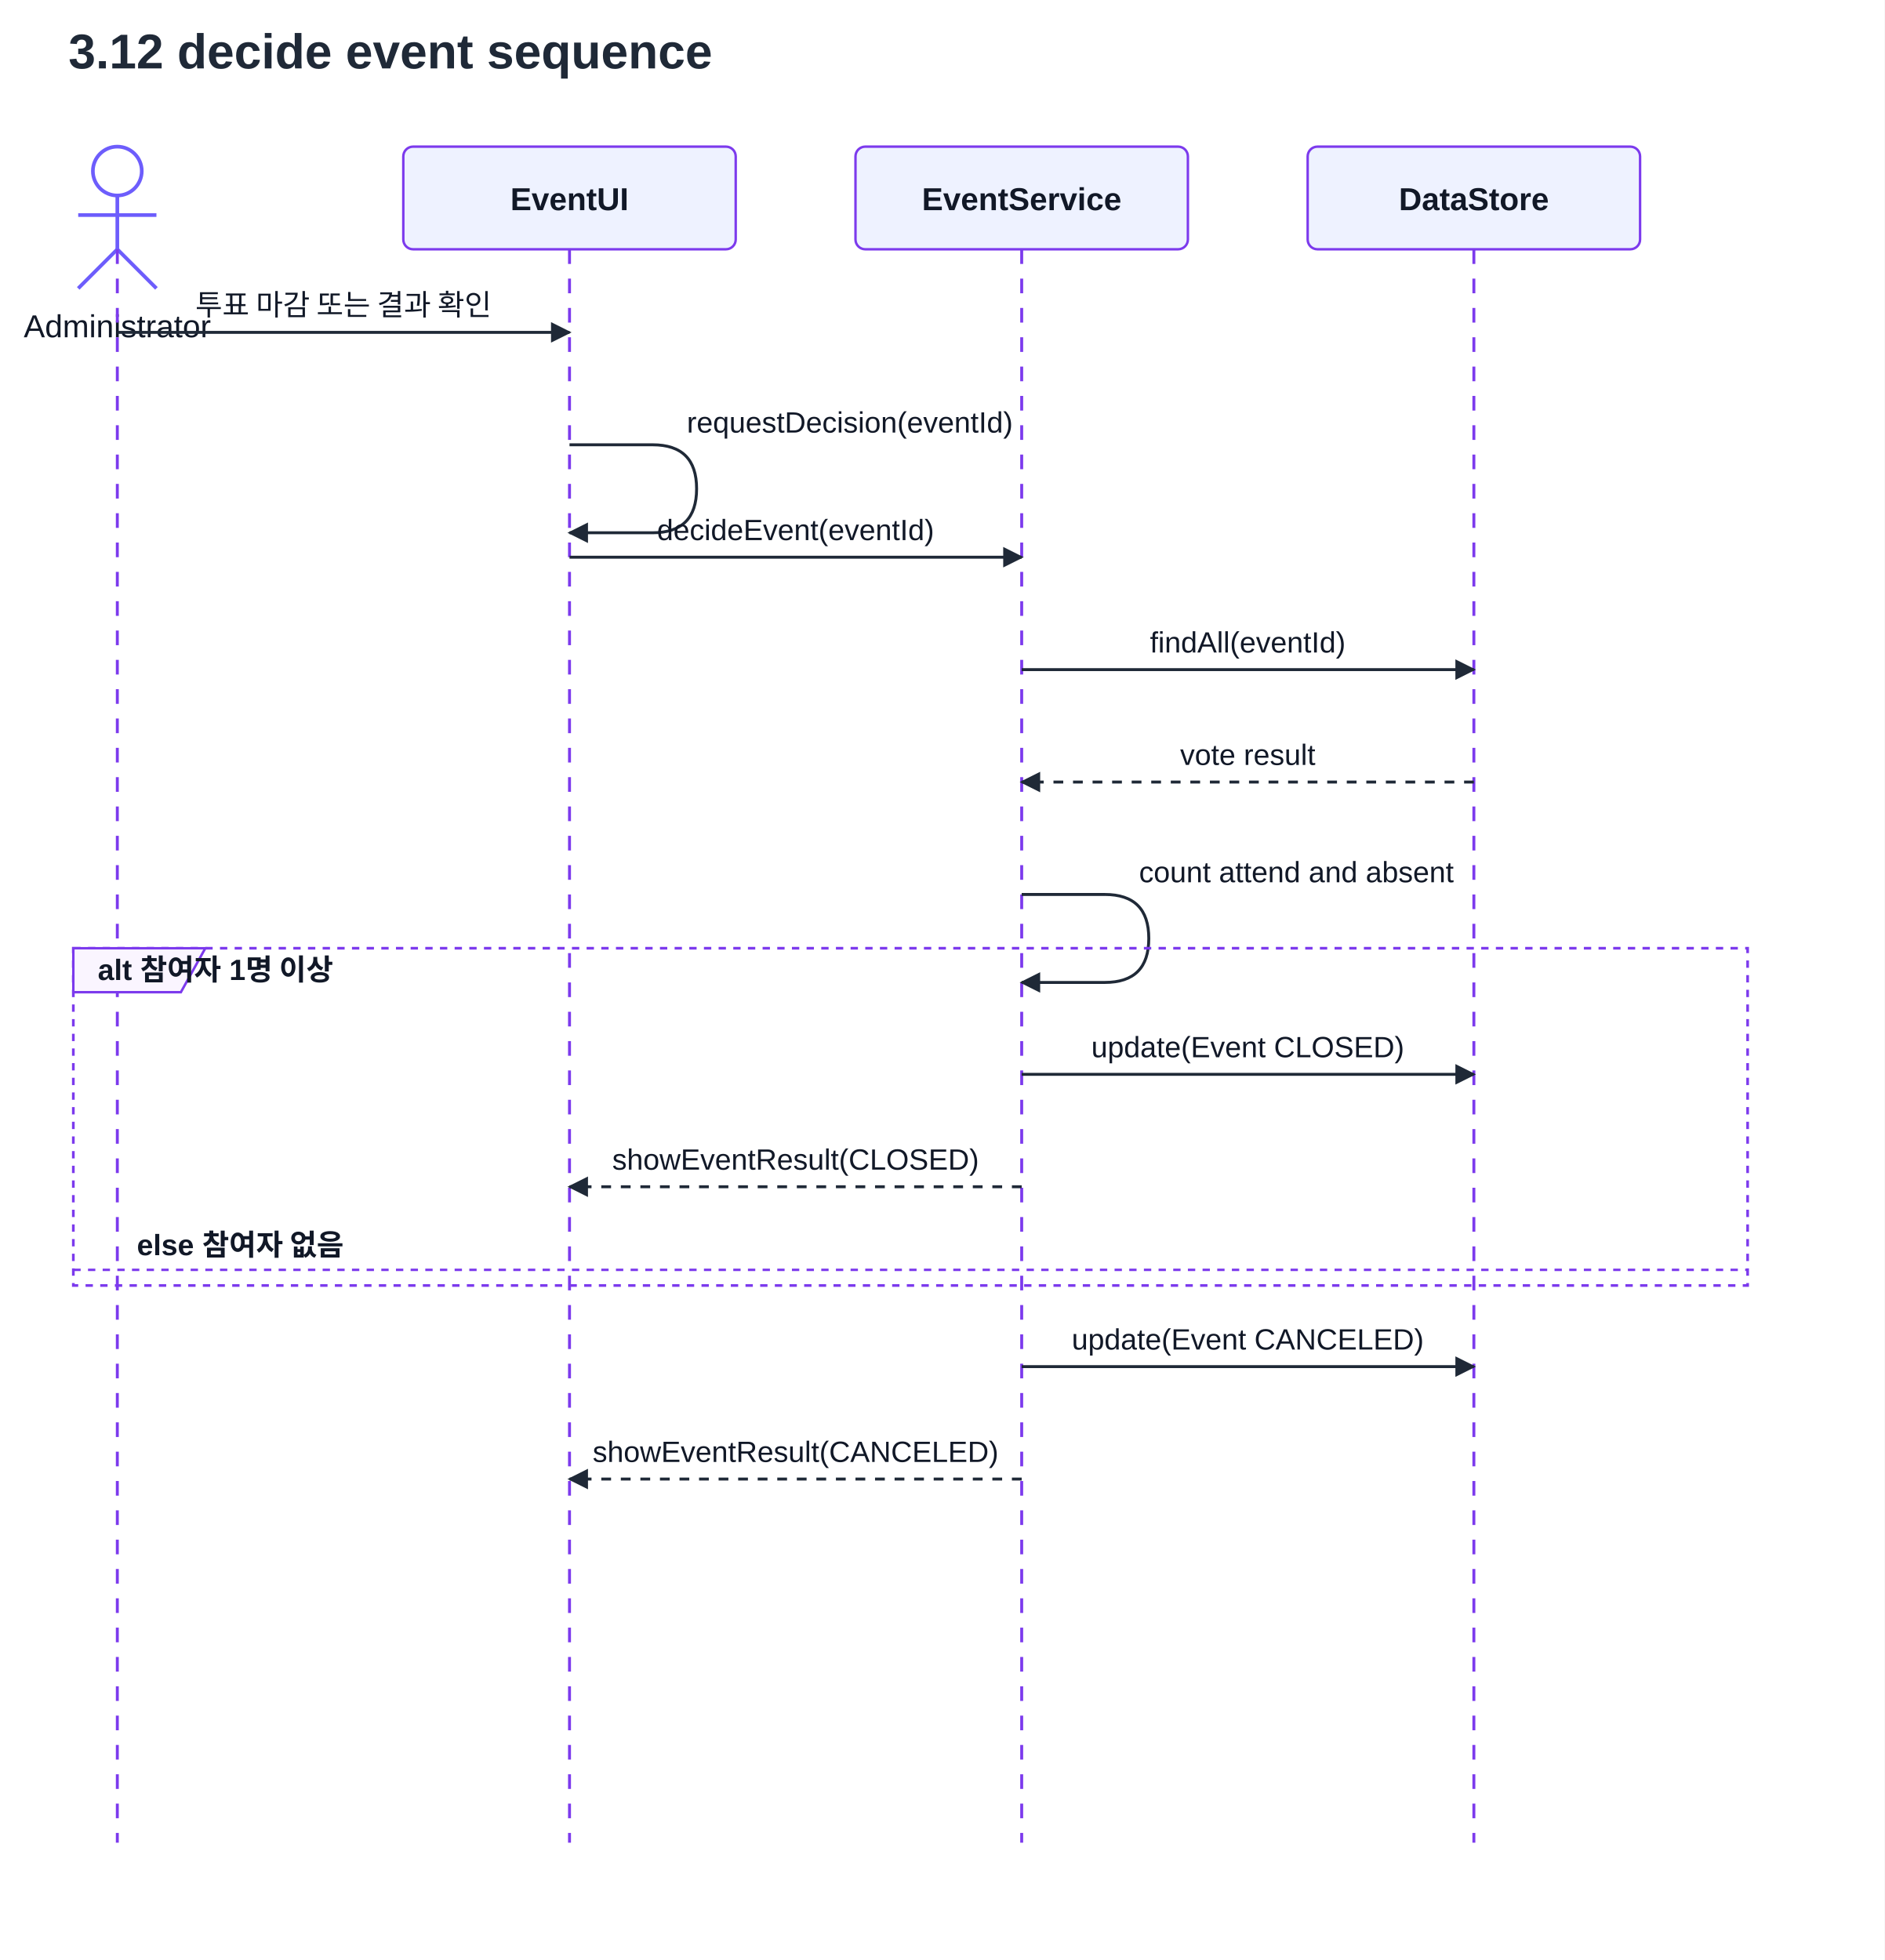
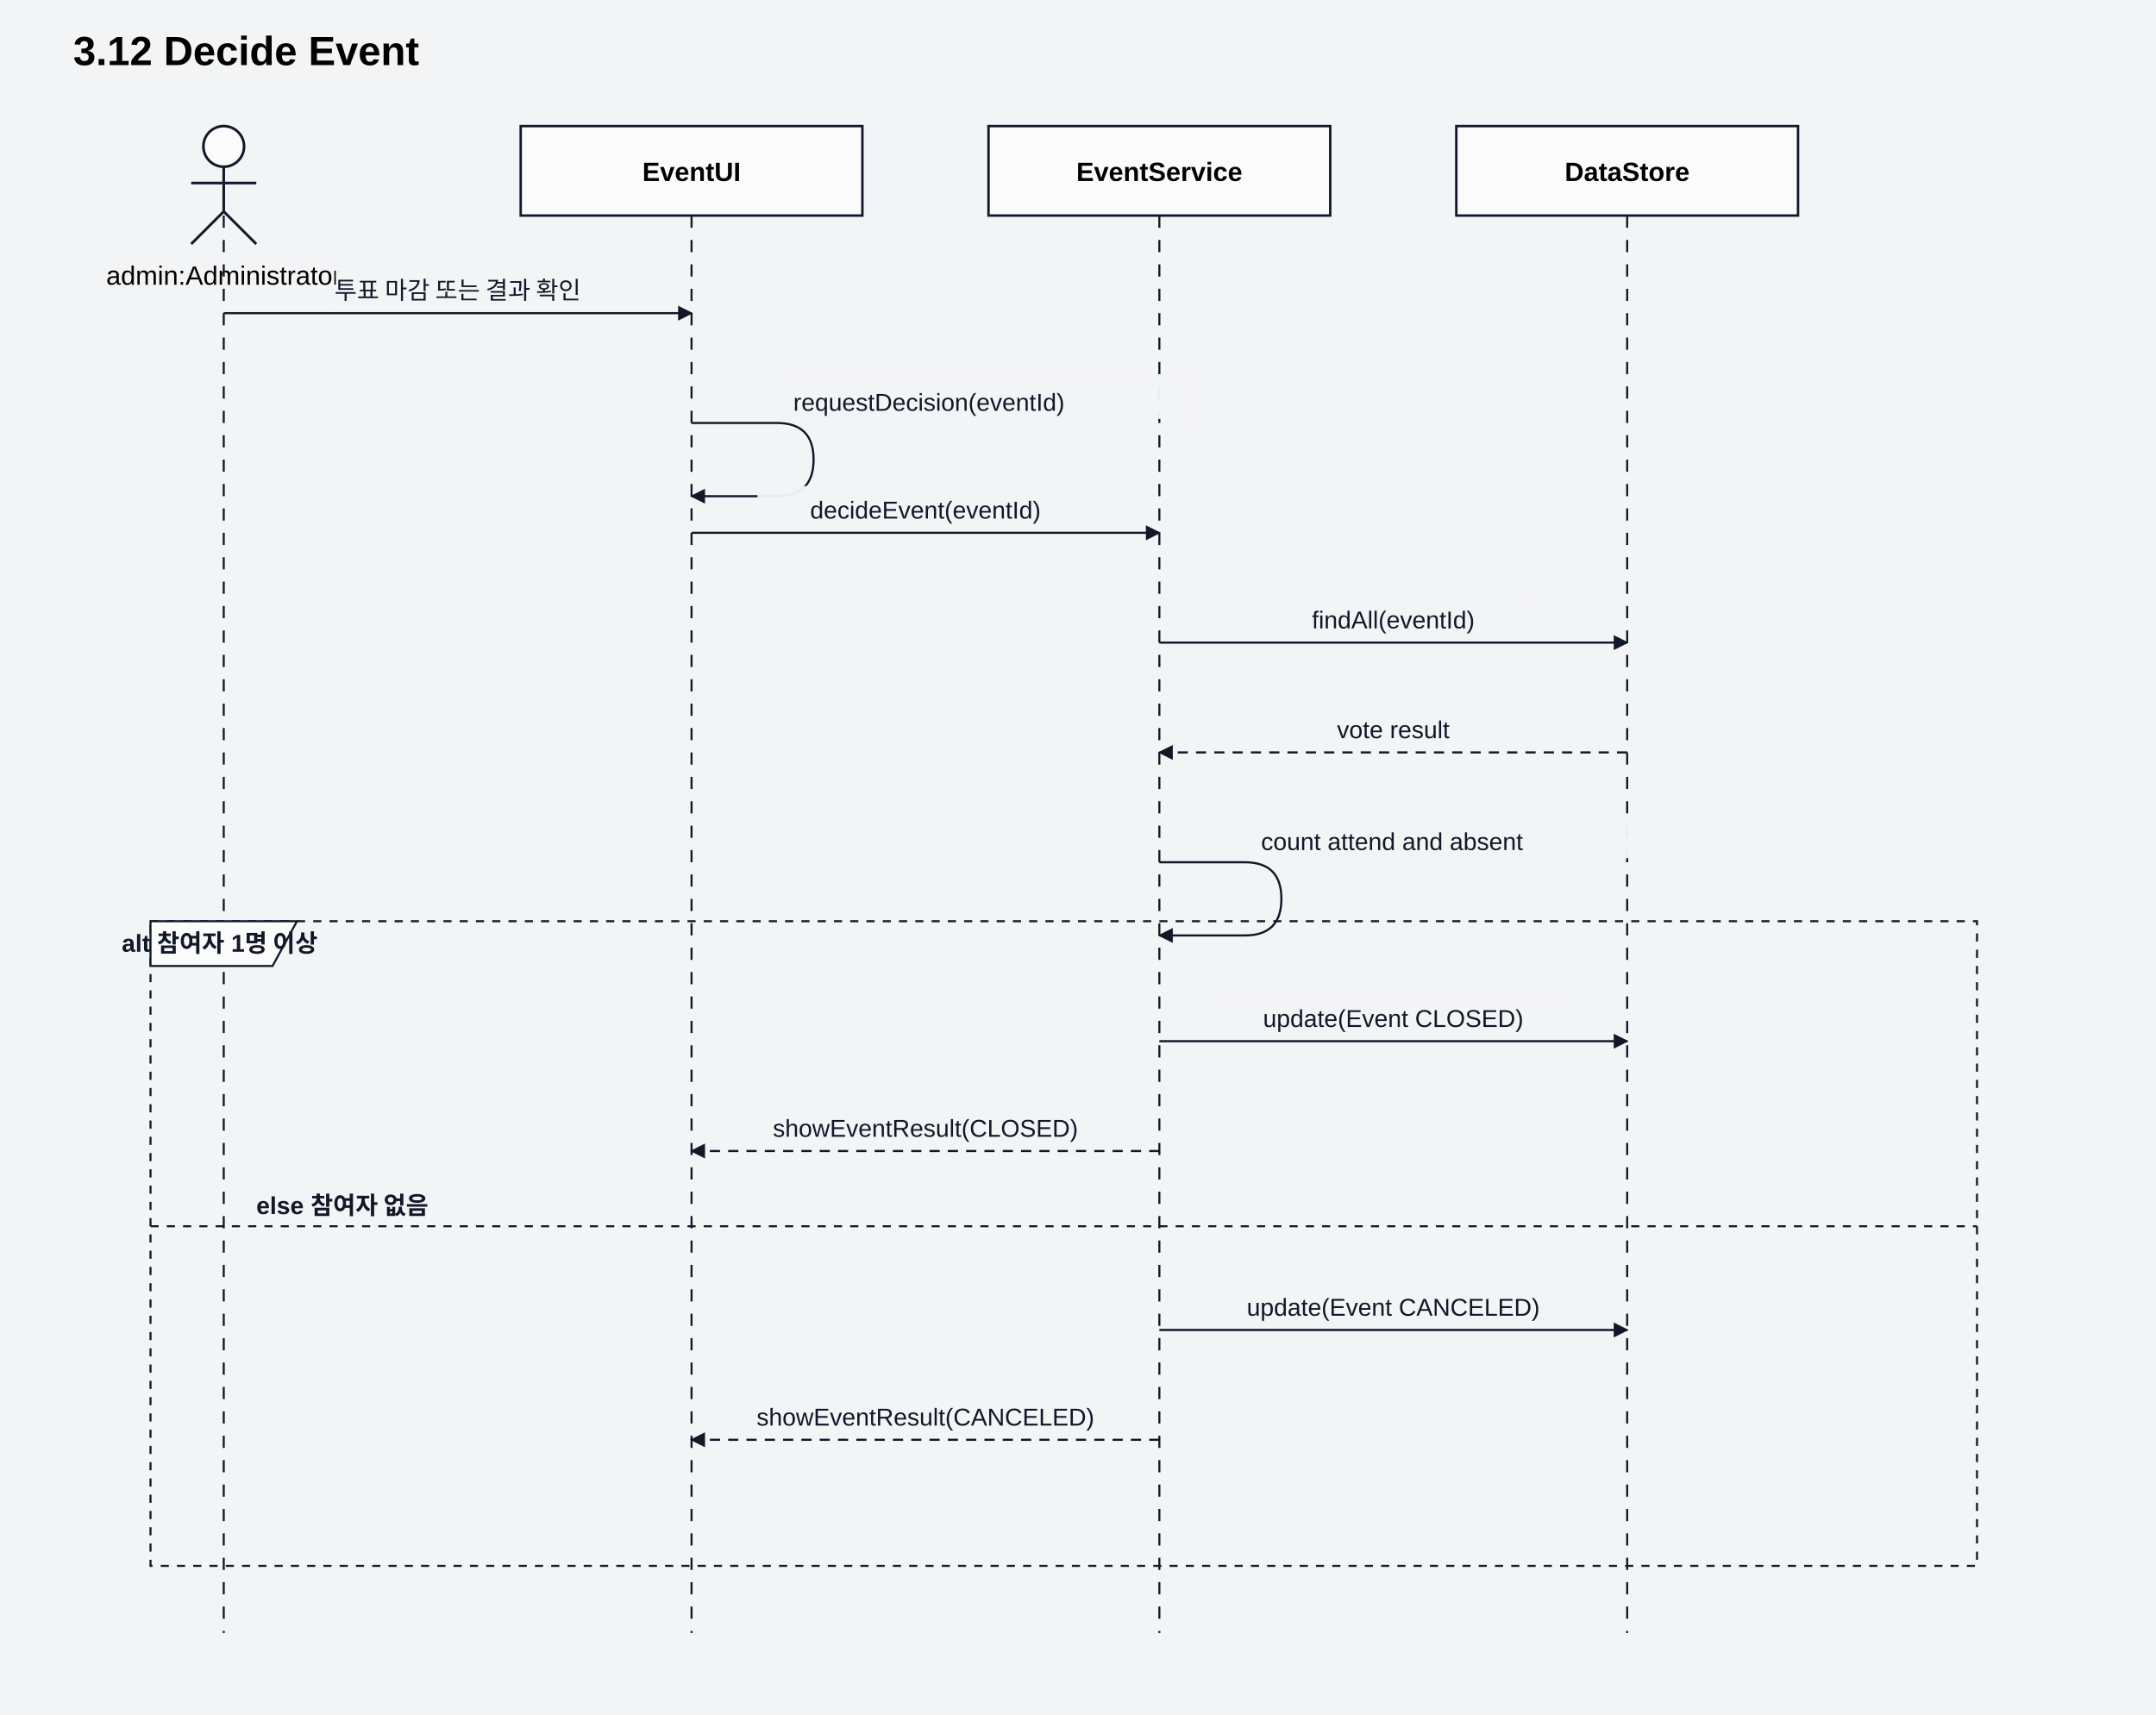
- <svg xmlns="http://www.w3.org/2000/svg" width="771" height="802" viewBox="0 0 771 802">
+ <svg xmlns="http://www.w3.org/2000/svg" width="1060" height="843" viewBox="0 0 1060 843">
  <defs>
-     <marker id="arrow" viewBox="0 0 10 10" refX="9" refY="5" markerWidth="7" markerHeight="7" orient="auto-start-reverse">
-       <path d="M0 0 L10 5 L0 10 z" fill="#1f2937" />
+     <marker id="arrow" viewBox="0 0 10 10" refX="9" refY="5" markerWidth="7" markerHeight="7" orient="auto">
+       <path d="M0 0 L10 5 L0 10 z" fill="#111827" />
+     </marker>
+     <marker id="hollowArrow" viewBox="0 0 10 10" refX="9" refY="5" markerWidth="7" markerHeight="7" orient="auto">
+       <path d="M0 0 L10 5 L0 10 z" fill="#fbfbfb" stroke="#111827" />
+     </marker>
+     <marker id="diamond" viewBox="0 0 16 10" refX="1" refY="5" markerWidth="11" markerHeight="9" orient="auto">
+       <path d="M1 5 L8 1 L15 5 L8 9 z" fill="#111827" stroke="#111827" />
    </marker>
  </defs>
-   <rect width="100%" height="100%" fill="#ffffff" />
-   <text x="28" y="28" font-family="Arial, sans-serif" font-size="20" font-weight="700" fill="#1f2937">3.12 decide event sequence</text>
-   <circle cx="48" cy="70" r="10" fill="#fff" stroke="#6d5dfc" stroke-width="1.5" />
-   <line x1="48" y1="80" x2="48" y2="102" stroke="#6d5dfc" stroke-width="1.5" />
-   <line x1="32" y1="88" x2="64" y2="88" stroke="#6d5dfc" stroke-width="1.5" />
-   <line x1="48" y1="102" x2="32" y2="118" stroke="#6d5dfc" stroke-width="1.5" />
-   <line x1="48" y1="102" x2="64" y2="118" stroke="#6d5dfc" stroke-width="1.5" />
-   <text x="48" y="138" text-anchor="middle" font-family="Arial, sans-serif" font-size="13" fill="#111827">Administrator</text>
-   <line x1="48" y1="102" x2="48" y2="754" stroke="#7c3aed" stroke-width="1.2" stroke-dasharray="6 6" />
-   <rect x="165" y="60" width="136" height="42" rx="4" fill="#eef2ff" stroke="#7c3aed" stroke-width="1" />
-   <text x="233" y="86" text-anchor="middle" font-family="Arial, sans-serif" font-size="13" font-weight="700" fill="#111827">EventUI</text>
-   <line x1="233" y1="102" x2="233" y2="754" stroke="#7c3aed" stroke-width="1.2" stroke-dasharray="6 6" />
-   <rect x="350" y="60" width="136" height="42" rx="4" fill="#eef2ff" stroke="#7c3aed" stroke-width="1" />
-   <text x="418" y="86" text-anchor="middle" font-family="Arial, sans-serif" font-size="13" font-weight="700" fill="#111827">EventService</text>
-   <line x1="418" y1="102" x2="418" y2="754" stroke="#7c3aed" stroke-width="1.2" stroke-dasharray="6 6" />
-   <rect x="535" y="60" width="136" height="42" rx="4" fill="#eef2ff" stroke="#7c3aed" stroke-width="1" />
-   <text x="603" y="86" text-anchor="middle" font-family="Arial, sans-serif" font-size="13" font-weight="700" fill="#111827">DataStore</text>
-   <line x1="603" y1="102" x2="603" y2="754" stroke="#7c3aed" stroke-width="1.2" stroke-dasharray="6 6" />
-   <line x1="48" y1="136" x2="233" y2="136" stroke="#1f2937" stroke-width="1.2" marker-end="url(#arrow)" />
-   <text x="140.5" y="129" text-anchor="middle" font-family="Arial, sans-serif" font-size="12" fill="#111827">투표 마감 또는 결과 확인</text>
-   <path d="M233 182 h34 q18 0 18 18 q0 18 -18 18 h-34" fill="none" stroke="#1f2937" stroke-width="1.2" marker-end="url(#arrow)" />
-   <text x="281" y="177" font-family="Arial, sans-serif" font-size="12" fill="#111827">requestDecision(eventId)</text>
-   <line x1="233" y1="228" x2="418" y2="228" stroke="#1f2937" stroke-width="1.2" marker-end="url(#arrow)" />
-   <text x="325.5" y="221" text-anchor="middle" font-family="Arial, sans-serif" font-size="12" fill="#111827">decideEvent(eventId)</text>
-   <line x1="418" y1="274" x2="603" y2="274" stroke="#1f2937" stroke-width="1.2" marker-end="url(#arrow)" />
-   <text x="510.5" y="267" text-anchor="middle" font-family="Arial, sans-serif" font-size="12" fill="#111827">findAll(eventId)</text>
-   <line x1="603" y1="320" x2="418" y2="320" stroke="#1f2937" stroke-width="1.2" marker-end="url(#arrow)" stroke-dasharray="4 4" />
-   <text x="510.5" y="313" text-anchor="middle" font-family="Arial, sans-serif" font-size="12" fill="#111827">vote result</text>
-   <path d="M418 366 h34 q18 0 18 18 q0 18 -18 18 h-34" fill="none" stroke="#1f2937" stroke-width="1.2" marker-end="url(#arrow)" />
-   <text x="466" y="361" font-family="Arial, sans-serif" font-size="12" fill="#111827">count attend and absent</text>
-   <rect x="30" y="388" width="685" height="138" fill="none" stroke="#7c3aed" stroke-width="1.1" stroke-dasharray="3 3" />
-   <path d="M30 388 h54 l-10 18 h-44 z" fill="#faf5ff" stroke="#7c3aed" stroke-width="1" />
-   <text x="40" y="401" font-family="Arial, sans-serif" font-size="12" font-weight="700" fill="#111827">alt 참여자 1명 이상</text>
-   <line x1="418" y1="439.6" x2="603" y2="439.6" stroke="#1f2937" stroke-width="1.2" marker-end="url(#arrow)" />
-   <text x="510.5" y="432.6" text-anchor="middle" font-family="Arial, sans-serif" font-size="12" fill="#111827">update(Event CLOSED)</text>
-   <line x1="418" y1="485.6" x2="233" y2="485.6" stroke="#1f2937" stroke-width="1.2" marker-end="url(#arrow)" stroke-dasharray="4 4" />
-   <text x="325.5" y="478.6" text-anchor="middle" font-family="Arial, sans-serif" font-size="12" fill="#111827">showEventResult(CLOSED)</text>
-   <line x1="30" y1="519.6" x2="715" y2="519.6" stroke="#7c3aed" stroke-width="1" stroke-dasharray="3 3" />
-   <text x="56" y="513.6" font-family="Arial, sans-serif" font-size="12" font-weight="700" fill="#111827">else 참여자 없음</text>
-   <line x1="418" y1="559.2" x2="603" y2="559.2" stroke="#1f2937" stroke-width="1.2" marker-end="url(#arrow)" />
-   <text x="510.5" y="552.2" text-anchor="middle" font-family="Arial, sans-serif" font-size="12" fill="#111827">update(Event CANCELED)</text>
-   <line x1="418" y1="605.2" x2="233" y2="605.2" stroke="#1f2937" stroke-width="1.2" marker-end="url(#arrow)" stroke-dasharray="4 4" />
-   <text x="325.5" y="598.2" text-anchor="middle" font-family="Arial, sans-serif" font-size="12" fill="#111827">showEventResult(CANCELED)</text>
+   <rect width="100%" height="100%" fill="#f3f4f6" />
+   <text x="36" y="32" font-family="Arial, sans-serif" font-size="20" font-weight="700">3.12 Decide Event</text>
+   <circle cx="110" cy="72" r="10" fill="#fbfbfb" stroke="#111827" stroke-width="1.3" />
+   <line x1="110" y1="82" x2="110" y2="104" stroke="#111827" stroke-width="1.3" />
+   <line x1="94" y1="90" x2="126" y2="90" stroke="#111827" stroke-width="1.3" />
+   <line x1="110" y1="104" x2="94" y2="120" stroke="#111827" stroke-width="1.3" />
+   <line x1="110" y1="104" x2="126" y2="120" stroke="#111827" stroke-width="1.3" />
+   <text x="110" y="140" text-anchor="middle" font-family="Arial, sans-serif" font-size="13">admin:Administrator</text>
+   <line x1="110" y1="106" x2="110" y2="803" stroke="#111827" stroke-width="1" stroke-dasharray="6 6" />
+   <rect x="256" y="62" width="168" height="44" fill="#fbfbfb" stroke="#111827" stroke-width="1.2" />
+   <text x="340" y="89" text-anchor="middle" font-family="Arial, sans-serif" font-size="13" font-weight="700">EventUI</text>
+   <line x1="340" y1="106" x2="340" y2="803" stroke="#111827" stroke-width="1" stroke-dasharray="6 6" />
+   <rect x="486" y="62" width="168" height="44" fill="#fbfbfb" stroke="#111827" stroke-width="1.2" />
+   <text x="570" y="89" text-anchor="middle" font-family="Arial, sans-serif" font-size="13" font-weight="700">EventService</text>
+   <line x1="570" y1="106" x2="570" y2="803" stroke="#111827" stroke-width="1" stroke-dasharray="6 6" />
+   <rect x="716" y="62" width="168" height="44" fill="#fbfbfb" stroke="#111827" stroke-width="1.2" />
+   <text x="800" y="89" text-anchor="middle" font-family="Arial, sans-serif" font-size="13" font-weight="700">DataStore</text>
+   <line x1="800" y1="106" x2="800" y2="803" stroke="#111827" stroke-width="1" stroke-dasharray="6 6" />
+   <rect x="74" y="453" width="898" height="317" fill="none" stroke="#111827" stroke-dasharray="4 4" />
+   <path d="M74 453 h72 l-12 22 h-60 z" fill="#fbfbfb" stroke="#111827" />
+   <text x="108" y="468" text-anchor="middle" font-family="Arial, sans-serif" font-size="12" font-weight="700" fill="#111827">alt 참여자 1명 이상</text>
+   <line x1="74" y1="603" x2="972" y2="603" stroke="#111827" stroke-dasharray="4 4" />
+   <rect x="123" y="581" width="97.16" height="20" fill="#f3f4f6" opacity="0.96" />
+   <text x="126" y="597" text-anchor="start" font-family="Arial, sans-serif" font-size="12" font-weight="700" fill="#111827">else 참여자 없음</text>
+   <line x1="110" y1="154" x2="340" y2="154" stroke="#111827" stroke-width="1.05" marker-end="url(#arrow)" />
+   <rect x="165.08" y="131" width="119.84" height="20" fill="#f3f4f6" opacity="0.96" />
+   <text x="225" y="147" text-anchor="middle" font-family="Arial, sans-serif" font-size="12" font-weight="400" fill="#111827">투표 마감 또는 결과 확인</text>
+   <path d="M340 208 h42 q18 0 18 18 q0 18 -18 18 h-42" fill="none" stroke="#111827" stroke-width="1.05" marker-end="url(#arrow)" />
+   <rect x="387" y="186" width="195.44" height="20" fill="#f3f4f6" opacity="0.96" />
+   <text x="390" y="202" text-anchor="start" font-family="Arial, sans-serif" font-size="12" font-weight="400" fill="#111827">requestDecision(eventId)</text>
+   <line x1="340" y1="262" x2="570" y2="262" stroke="#111827" stroke-width="1.05" marker-end="url(#arrow)" />
+   <rect x="372.4" y="239" width="165.2" height="20" fill="#f3f4f6" opacity="0.96" />
+   <text x="455" y="255" text-anchor="middle" font-family="Arial, sans-serif" font-size="12" font-weight="400" fill="#111827">decideEvent(eventId)</text>
+   <line x1="570" y1="316" x2="800" y2="316" stroke="#111827" stroke-width="1.05" marker-end="url(#arrow)" />
+   <rect x="617.52" y="293" width="134.96" height="20" fill="#f3f4f6" opacity="0.96" />
+   <text x="685" y="309" text-anchor="middle" font-family="Arial, sans-serif" font-size="12" font-weight="400" fill="#111827">findAll(eventId)</text>
+   <line x1="800" y1="370" x2="570" y2="370" stroke="#111827" stroke-width="1.05" marker-end="url(#arrow)" stroke-dasharray="5 4" />
+   <rect x="636.42" y="347" width="97.16" height="20" fill="#f3f4f6" opacity="0.96" />
+   <text x="685" y="363" text-anchor="middle" font-family="Arial, sans-serif" font-size="12" font-weight="400" fill="#111827">vote result</text>
+   <path d="M570 424 h42 q18 0 18 18 q0 18 -18 18 h-42" fill="none" stroke="#111827" stroke-width="1.05" marker-end="url(#arrow)" />
+   <rect x="617" y="402" width="187.88" height="20" fill="#f3f4f6" opacity="0.96" />
+   <text x="620" y="418" text-anchor="start" font-family="Arial, sans-serif" font-size="12" font-weight="400" fill="#111827">count attend and absent</text>
+   <line x1="570" y1="512" x2="800" y2="512" stroke="#111827" stroke-width="1.05" marker-end="url(#arrow)" />
+   <rect x="602.4" y="489" width="165.2" height="20" fill="#f3f4f6" opacity="0.96" />
+   <text x="685" y="505" text-anchor="middle" font-family="Arial, sans-serif" font-size="12" font-weight="400" fill="#111827">update(Event CLOSED)</text>
+   <line x1="570" y1="566" x2="340" y2="566" stroke="#111827" stroke-width="1.05" marker-end="url(#arrow)" stroke-dasharray="5 4" />
+   <rect x="361.06" y="543" width="187.88" height="20" fill="#f3f4f6" opacity="0.96" />
+   <text x="455" y="559" text-anchor="middle" font-family="Arial, sans-serif" font-size="12" font-weight="400" fill="#111827">showEventResult(CLOSED)</text>
+   <line x1="570" y1="654" x2="800" y2="654" stroke="#111827" stroke-width="1.05" marker-end="url(#arrow)" />
+   <rect x="594.84" y="631" width="180.32" height="20" fill="#f3f4f6" opacity="0.96" />
+   <text x="685" y="647" text-anchor="middle" font-family="Arial, sans-serif" font-size="12" font-weight="400" fill="#111827">update(Event CANCELED)</text>
+   <line x1="570" y1="708" x2="340" y2="708" stroke="#111827" stroke-width="1.05" marker-end="url(#arrow)" stroke-dasharray="5 4" />
+   <rect x="353.5" y="685" width="203" height="20" fill="#f3f4f6" opacity="0.96" />
+   <text x="455" y="701" text-anchor="middle" font-family="Arial, sans-serif" font-size="12" font-weight="400" fill="#111827">showEventResult(CANCELED)</text>
</svg>
